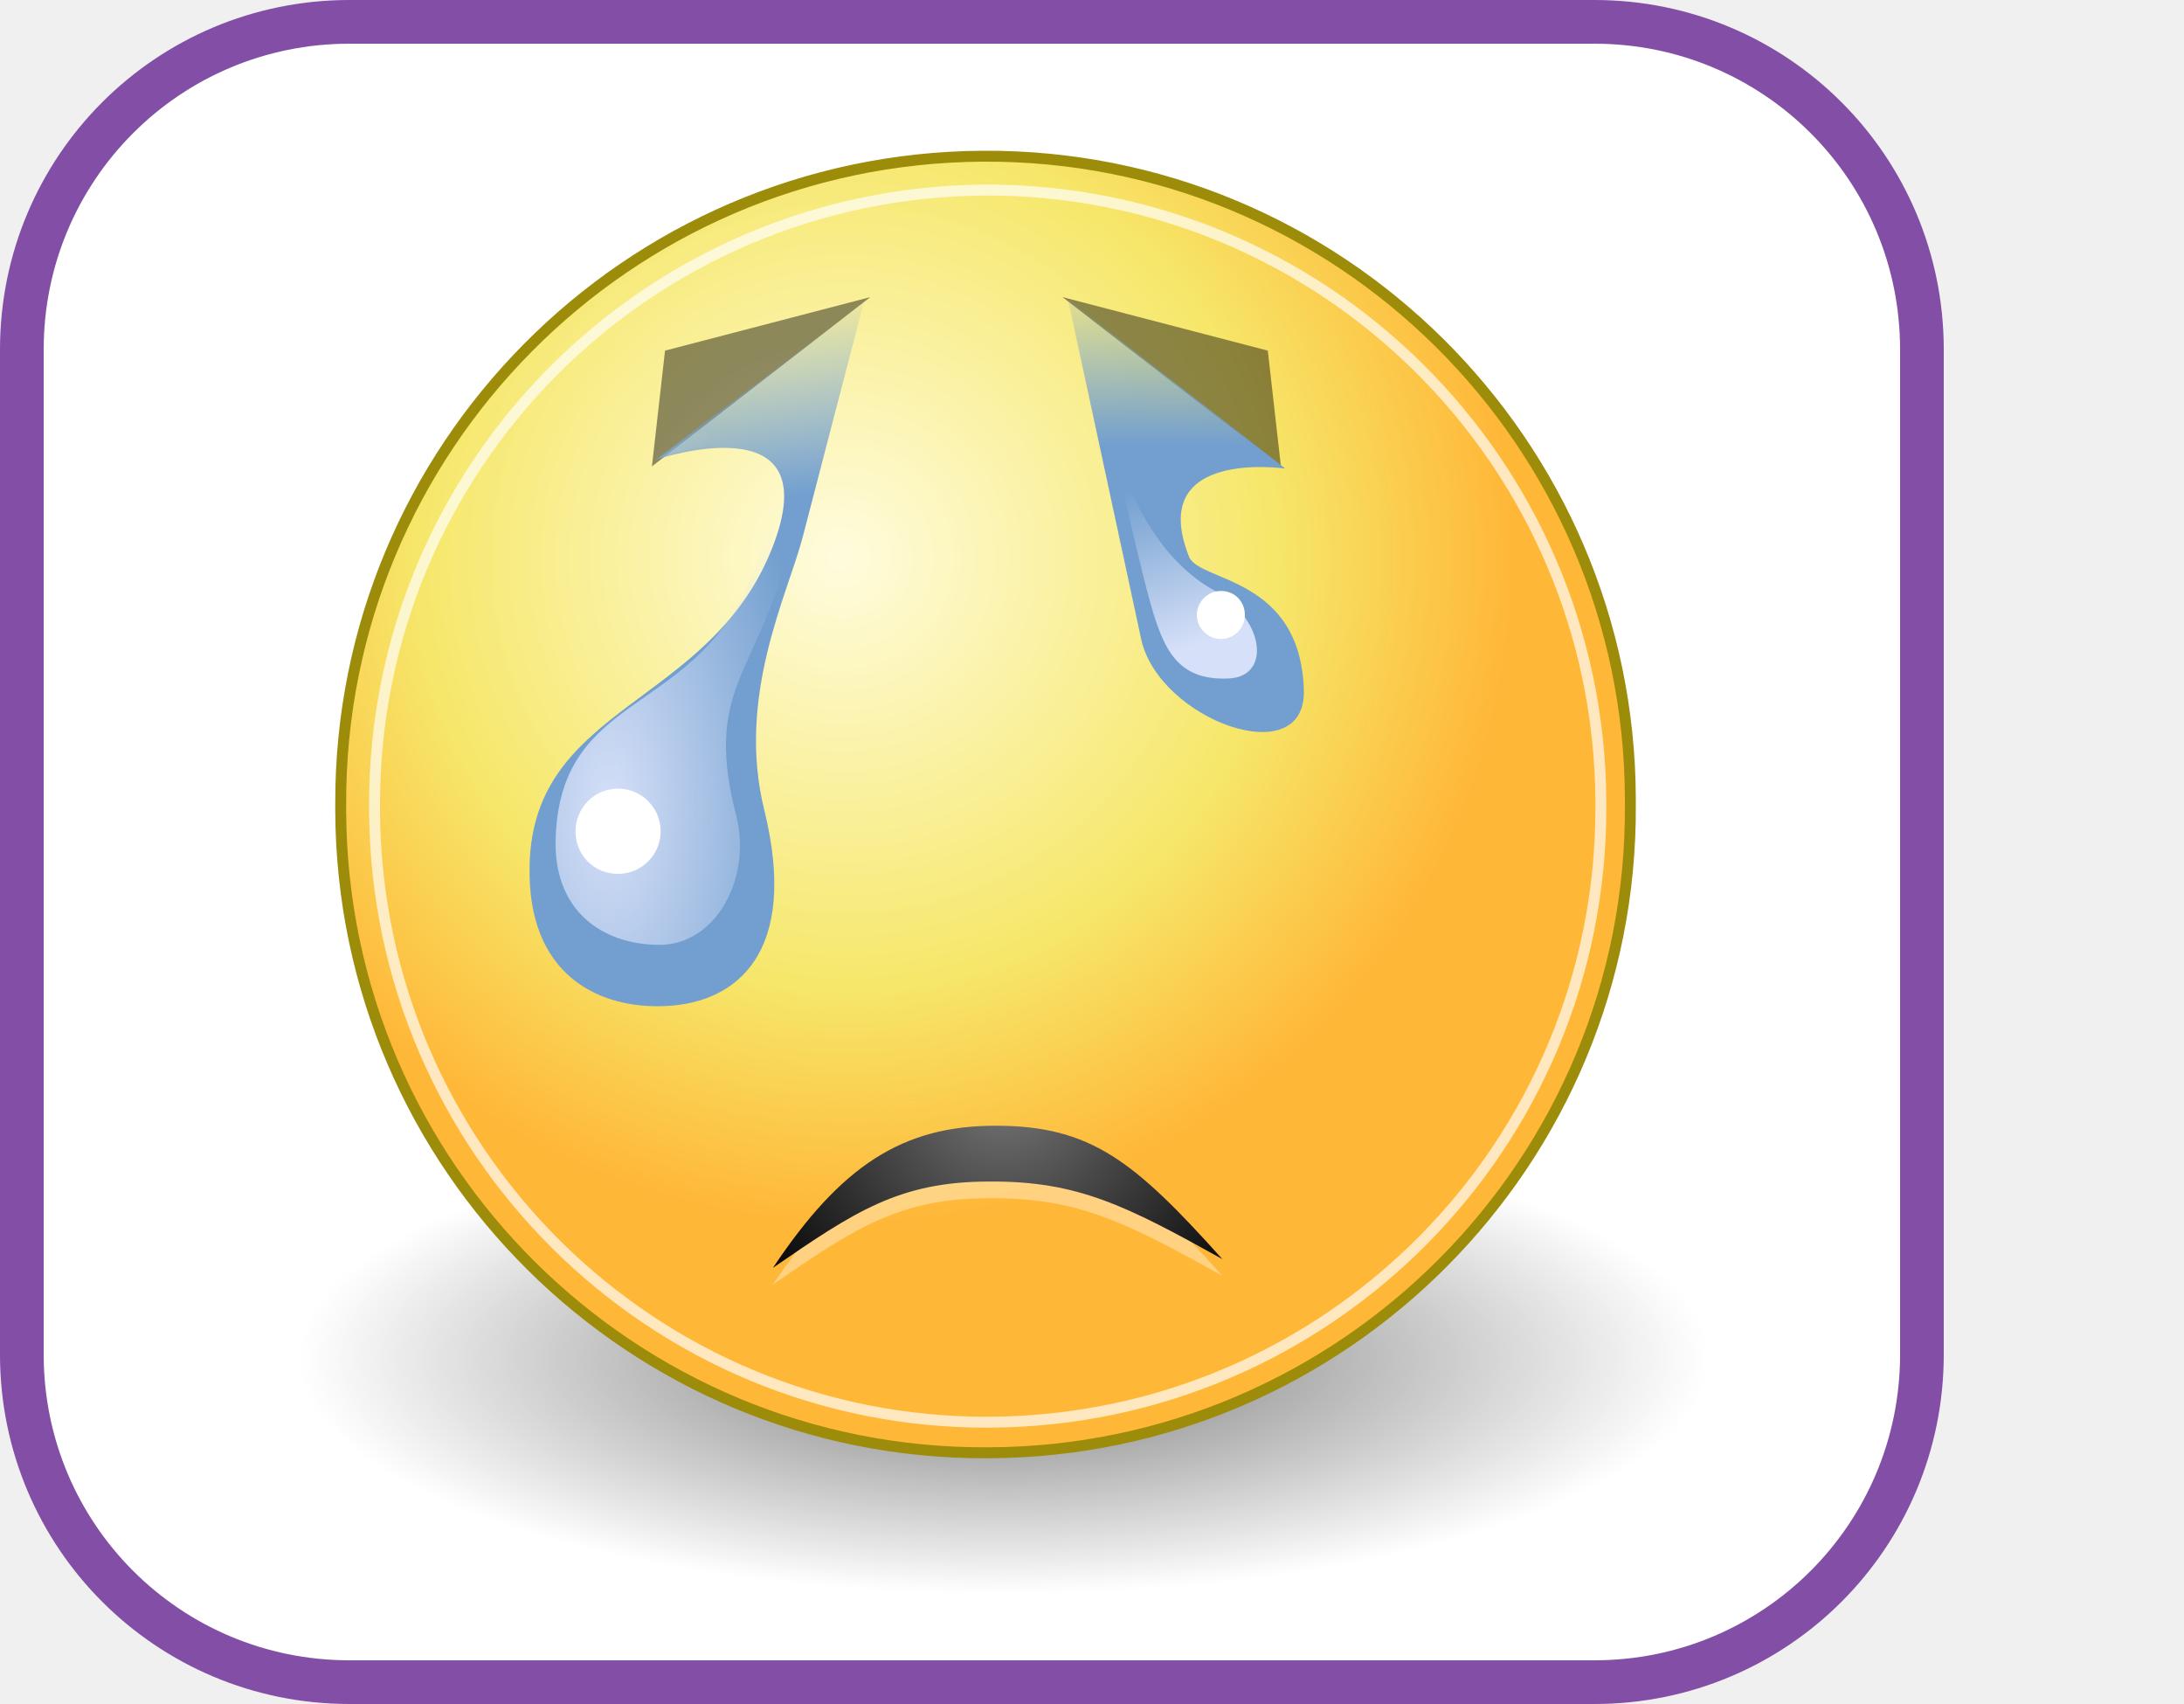
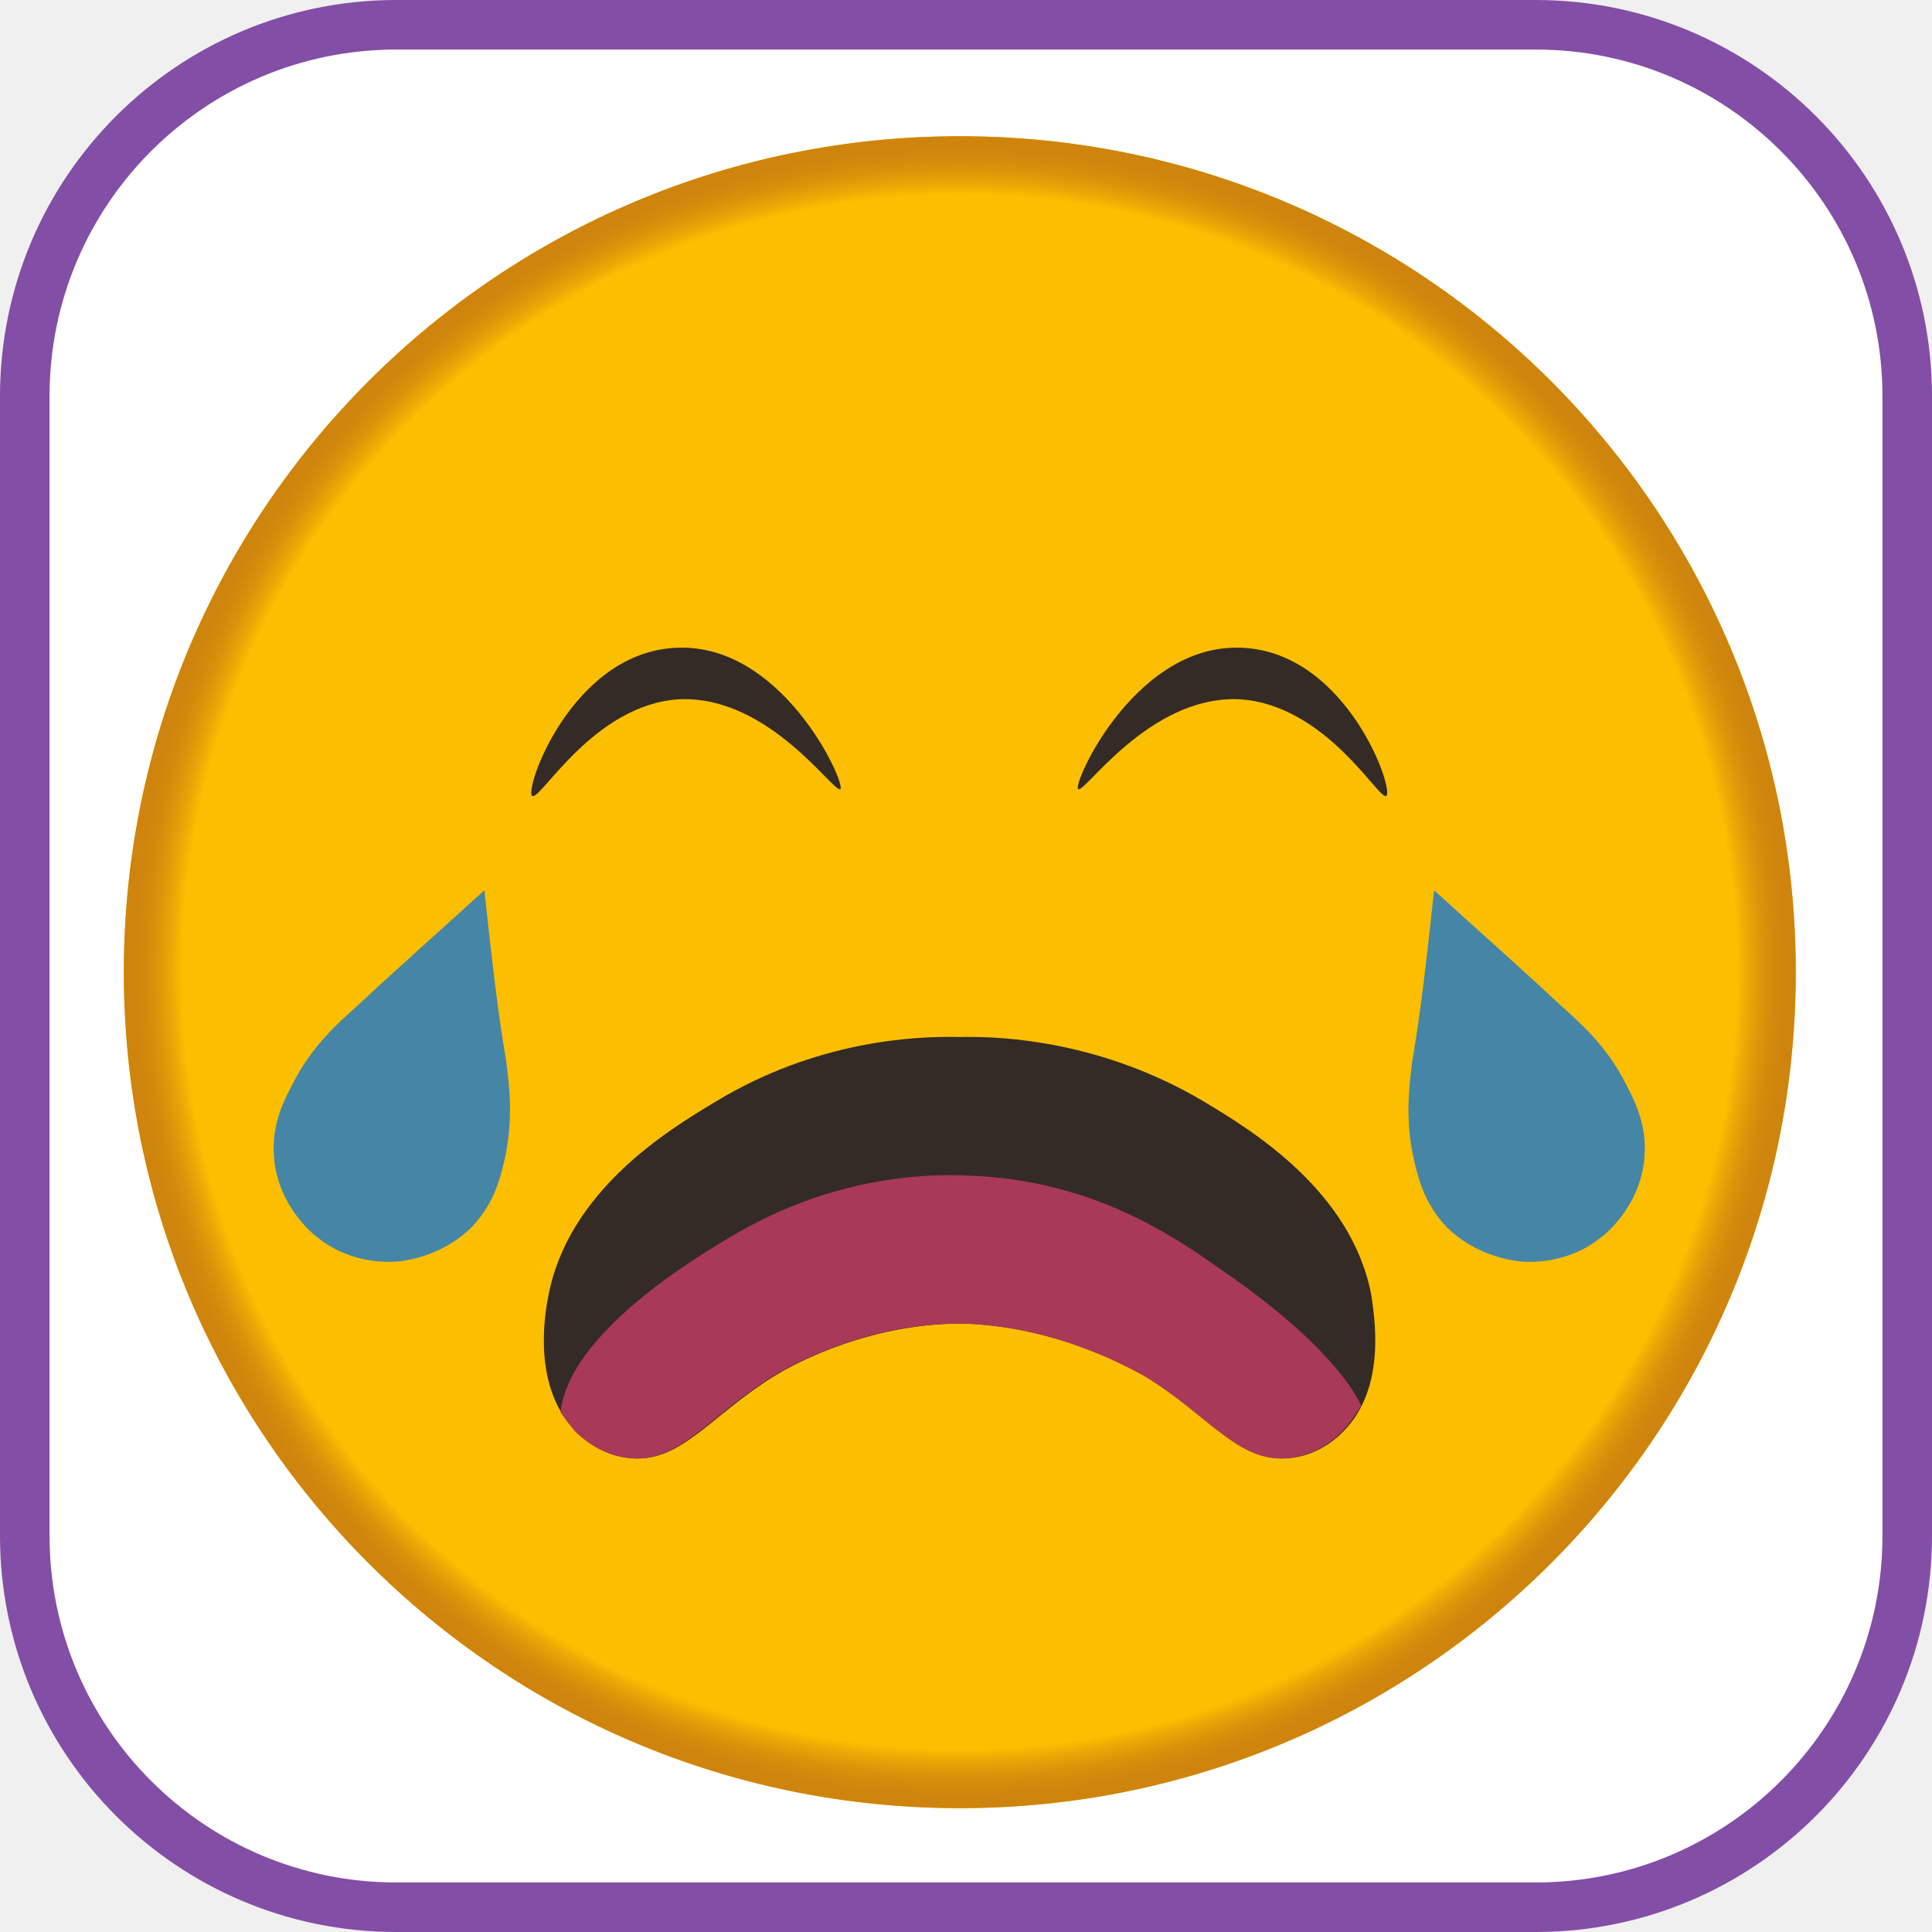
- <svg xmlns="http://www.w3.org/2000/svg" viewBox="0 0 200 156" version="1.1" id="Ebene_1" x="0px" y="0px" style="enable-background:new 0 0 178 156;" xml:space="preserve">
-   <style type="text/css">
- 	.st0{fill:#FFFFFF;stroke:#834EA5;stroke-width:4;}
- 	.st1{opacity:0.532;fill-rule:evenodd;clip-rule:evenodd;fill:url(#SVGID_1_);enable-background:new    ;}
- 	
- 		.st2{fill-rule:evenodd;clip-rule:evenodd;fill:url(#SVGID_00000150788324762433479860000002712756200006312352_);stroke:#9C8C0A;stroke-width:1;stroke-linecap:round;stroke-linejoin:round;stroke-miterlimit:8.332;}
- 	
- 		.st3{opacity:0.677;fill:none;stroke:#FFFFFF;stroke-width:1;stroke-linecap:round;stroke-linejoin:round;stroke-miterlimit:7.919;enable-background:new    ;}
- 	.st4{opacity:0.36;fill:#FFFFFF;enable-background:new    ;}
- 	.st5{fill:url(#SVGID_00000008841325942221970350000005272706145804597177_);}
- 	.st6{opacity:0.437;enable-background:new    ;}
- 	.st7{fill:url(#SVGID_00000085972193701930148120000006203949297131673738_);}
- 	.st8{fill:url(#SVGID_00000158011875665393816390000005585788864371440513_);}
- 	.st9{fill:#FFFFFF;}
- 	.st10{fill:url(#SVGID_00000085250913115391269400000007589655182099963035_);}
- 	.st11{fill:url(#SVGID_00000170997609436367081720000015673412603280996277_);}
- </style>
-   <path class="st0" d="M32,2h114c16.6,0,30,13.4,30,30v92c0,16.6-13.4,30-30,30H32c-16.6,0-30-13.4-30-30V32C2,15.4,15.4,2,32,2z" />
-   <radialGradient id="SVGID_1_" cx="91.905" cy="-104.073" r="64.526" gradientTransform="matrix(1 0 0 -0.3333 0 89.7135)" gradientUnits="userSpaceOnUse">
-     <stop offset="0" style="stop-color:#000000" />
-     <stop offset="1" style="stop-color:#000000;stop-opacity:0" />
-   </radialGradient>
-   <path class="st1" d="M156.4,124.4c0,11.9-28.9,21.5-64.5,21.5s-64.5-9.6-64.5-21.5s28.9-21.5,64.5-21.5S156.4,112.5,156.4,124.4z" />
-   <radialGradient id="SVGID_00000062169876077476639700000012193430750975111558_" cx="71.931" cy="114.098" r="29.136" fx="71.506" fy="114.212" gradientTransform="matrix(2.0831 0 0 -2.0831 -72.0039 288.9448)" gradientUnits="userSpaceOnUse">
-     <stop offset="0" style="stop-color:#FFFCDE" />
-     <stop offset="0.645" style="stop-color:#F6E76A" />
-     <stop offset="1" style="stop-color:#FFB738" />
-   </radialGradient>
-   <path style="fill-rule:evenodd;clip-rule:evenodd;fill:url(#SVGID_00000062169876077476639700000012193430750975111558_);stroke:#9C8C0A;stroke-width:1;stroke-linecap:round;stroke-linejoin:round;stroke-miterlimit:8.332;" d="  M149.3,73.7c0.2,32.6-26.2,59.2-58.8,59.3c-32.6,0.2-59.2-26.2-59.3-58.8c0-0.2,0-0.4,0-0.6C31.1,41.1,57.4,14.5,90,14.3  c32.6-0.2,59.2,26.2,59.3,58.8C149.3,73.3,149.3,73.5,149.3,73.7z" />
-   <path class="st3" d="M146.6,73.8c0.1,31-24.9,56.2-55.9,56.4s-56.2-24.9-56.4-55.9c0-0.2,0-0.4,0-0.5c-0.1-31,24.9-56.2,55.9-56.4  c31-0.1,56.2,24.9,56.4,55.9C146.6,73.4,146.6,73.6,146.6,73.8z" />
-   <g transform="matrix(.66378 0 0 .66378 8.2546 14.975)">
-     <path class="st4" d="M156.2,153.4c-12.2-13.6-18.2-18.4-31.3-18.4c-12.8,0-21.3,5.5-30.7,19.6c11.2-7.7,17.4-11.9,29.8-11.9   C136.2,142.6,142.9,146,156.2,153.4L156.2,153.4z" />
-     <radialGradient id="SVGID_00000165921344869770128790000006440224862618230704_" cx="138.447" cy="217.695" r="51.572" gradientTransform="matrix(0.8297 0 0 0.8297 11.278 -52.9998)" gradientUnits="userSpaceOnUse">
-       <stop offset="0" style="stop-color:#777777" />
-       <stop offset="1" style="stop-color:#000000" />
+ <svg xmlns="http://www.w3.org/2000/svg" viewBox="0 0 156 156" fill="none">
+   <rect x="2" y="2" width="152" height="152" rx="30" fill="white" stroke="#834EA5" stroke-width="4" />
+   <path d="M77.5 146C114.779 146 145 115.779 145 78.5C145 41.221 114.779 11 77.5 11C40.221 11 10 41.221 10 78.5C10 115.779 40.221 146 77.5 146Z" fill="#FCBE00" />
+   <path d="M77.5 11C40.214 11 10 41.214 10 78.5C10 115.786 40.214 146 77.5 146C114.786 146 145 115.786 145 78.5C145 41.214 114.786 11 77.5 11ZM77.5 111.378C59.316 111.378 44.622 96.684 44.622 78.5C44.622 60.316 59.316 45.622 77.5 45.622C95.684 45.622 110.378 60.316 110.378 78.5C110.378 96.684 95.592 111.378 77.5 111.378Z" fill="url(#paint0_radial_265_81)" />
+   <path d="M39.112 71.888C35.071 75.561 31.949 78.316 29.01 81.071C27.265 82.633 25.153 84.469 23.592 87.592C22.765 89.153 21.939 90.99 22.122 93.377C22.398 97.326 25.245 99.622 25.612 99.898C28.459 102.194 31.673 101.918 32.408 101.827C32.959 101.735 35.806 101.367 38.102 99.071C39.755 97.326 40.306 95.49 40.673 93.929C41.5 90.531 41.133 87.684 40.857 85.571C40.306 82.449 39.755 77.949 39.112 71.888Z" fill="#4586A7" />
+   <path d="M115.796 71.888C119.837 75.561 122.959 78.316 125.898 81.071C127.643 82.633 129.755 84.469 131.316 87.592C132.143 89.153 132.969 90.99 132.786 93.377C132.51 97.326 129.663 99.622 129.296 99.898C126.449 102.194 123.235 101.918 122.5 101.827C121.949 101.735 119.102 101.367 116.806 99.071C115.153 97.326 114.602 95.49 114.235 93.929C113.408 90.531 113.776 87.684 114.051 85.571C114.602 82.449 115.153 77.949 115.796 71.888Z" fill="#4586A7" />
+   <path d="M42.969 64.265C42.327 63.714 46.092 52.969 54.265 52.327C63.082 51.592 68.316 63.255 67.857 63.714C67.398 64.174 62.163 56.184 54.908 56.459C47.929 56.827 43.612 64.725 42.969 64.265Z" fill="#342B26" />
+   <path d="M111.939 64.265C112.582 63.714 108.816 52.969 100.643 52.327C91.827 51.592 86.592 63.255 87.051 63.714C87.51 64.174 92.745 56.184 100 56.459C107.071 56.827 111.388 64.725 111.939 64.265Z" fill="#342B26" />
+   <path d="M110.745 104.673C109.184 96.133 100.918 91.174 97.245 88.969C89.071 84.102 81.082 83.643 77.5 83.735C73.918 83.643 65.929 84.01 57.755 88.969C54.082 91.174 45.816 96.133 44.255 104.765C43.98 106.143 42.969 112.112 46.551 115.602C46.918 115.969 48.48 117.439 50.684 117.714C54.908 118.265 57.204 114.408 62.531 111.102C63.265 110.643 69.235 107.061 77.041 106.878C77.225 106.878 77.316 106.878 77.5 106.878C77.684 106.878 77.775 106.878 77.959 106.878C85.765 107.153 91.735 110.735 92.469 111.102C97.796 114.316 100.092 118.265 104.316 117.714C106.612 117.439 108.082 115.969 108.449 115.602C112.031 112.02 110.929 106.143 110.745 104.673Z" fill="#342B26" />
+   <path d="M98.531 102.469C94.765 99.806 88.337 95.398 78.602 94.939C68.316 94.388 61.061 98.612 58.49 100.173C56.194 101.551 45.908 107.704 45.265 114.041C45.633 114.592 46 115.051 46.459 115.602C46.827 115.969 48.388 117.439 50.592 117.714C54.816 118.265 57.112 114.408 62.439 111.102C63.173 110.643 69.143 107.061 76.949 106.878C77.133 106.878 77.225 106.878 77.408 106.878C77.592 106.878 77.684 106.878 77.867 106.878C85.674 107.153 91.643 110.735 92.378 111.102C97.704 114.316 100 118.265 104.224 117.714C106.52 117.439 107.99 115.969 108.357 115.602C109 114.959 109.459 114.224 109.918 113.49C107.531 108.714 100.551 103.847 98.531 102.469Z" fill="#A93958" />
+   <defs>
+     <radialGradient id="paint0_radial_265_81" cx="0" cy="0" r="1" gradientUnits="userSpaceOnUse" gradientTransform="translate(77.483 78.483) scale(67.483)">
+       <stop offset="0.936" stop-color="#FCBE00" />
+       <stop offset="0.949" stop-color="#ECA905" />
+       <stop offset="0.966" stop-color="#DB9509" />
+       <stop offset="0.983" stop-color="#D1880C" />
+       <stop offset="1" stop-color="#CE840D" />
    </radialGradient>
-     <path style="fill:url(#SVGID_00000165921344869770128790000006440224862618230704_);" d="M156.2,151.1   c-12.2-13.6-18.2-18.4-31.3-18.4c-12.8,0-21.3,5.5-30.7,19.6c11.2-7.7,17.4-11.9,29.8-11.9C136.2,140.3,142.9,143.7,156.2,151.1   L156.2,151.1z" />
-   </g>
-   <path class="st6" d="M79.7,27.2l-20,15.5l1.2-10.6L79.7,27.2z" />
-   <path class="st6" d="M97.3,27.2l20,15.5l-1.2-10.6L97.3,27.2z" />
-   <linearGradient id="SVGID_00000143596907827446176360000002254454932360929710_" gradientUnits="userSpaceOnUse" x1="62.709" y1="109.169" x2="60.13" y2="127.466" gradientTransform="matrix(1 0 0 -1 0 156)">
-     <stop offset="0" style="stop-color:#729FCF" />
-     <stop offset="1" style="stop-color:#729FCF;stop-opacity:0" />
-   </linearGradient>
-   <path style="fill:url(#SVGID_00000143596907827446176360000002254454932360929710_);" d="M79.1,27.7c0,0-4.1,15.7-5.6,21.5  c-1.4,5.3-6.1,14.6-3.5,25c3.2,13.1-2.6,17.6-9,17.9c-5.9,0.3-12.8-2.6-12.5-13c0.4-14.6,16.5-14.5,22.2-28.9  C76.1,36.6,60,42.1,60,42.1L79.1,27.7z" />
-   <radialGradient id="SVGID_00000106846376499559905460000003869503993103227060_" cx="52.211" cy="105.895" r="14.102" gradientTransform="matrix(1.3699 0 0 -2.845 -15.7813 375.369)" gradientUnits="userSpaceOnUse">
-     <stop offset="0" style="stop-color:#D6E0F8" />
-     <stop offset="1" style="stop-color:#D6E0F8;stop-opacity:0" />
-   </radialGradient>
-   <path style="fill:url(#SVGID_00000106846376499559905460000003869503993103227060_);" d="M78.5,28c0,0-3.9,14.7-6.8,24.3  s-7.1,11.4-4.3,22.3c1.5,5.7-1.8,11.9-7,11.9c-5.3,0-9.9-3.2-9.5-10.1c0.6-12.8,12.1-11,17.5-22.6c8.7-18.8-8.1-11.8-8.1-11.8  S78.5,28,78.5,28z" />
-   <path class="st9" d="M60.5,76.1c0,2.1-1.7,3.9-3.9,3.9s-3.9-1.7-3.9-3.9l0,0c0-2.1,1.7-3.9,3.9-3.9S60.5,74,60.5,76.1L60.5,76.1z" />
-   <linearGradient id="SVGID_00000080889695787776929110000013222251766711039408_" gradientUnits="userSpaceOnUse" x1="108.575" y1="115.214" x2="108.575" y2="131.125" gradientTransform="matrix(1 0 0 -1 0 156)">
-     <stop offset="0" style="stop-color:#729FCF" />
-     <stop offset="1" style="stop-color:#729FCF;stop-opacity:0" />
-   </linearGradient>
-   <path style="fill:url(#SVGID_00000080889695787776929110000013222251766711039408_);" d="M97.8,27.4c0,0,5.4,25,6.7,31.1  c1.6,7.4,15.1,12.3,14.9,4.7c-0.3-10.4-9.5-9.9-10.5-12.2c-4-10,8.8-8.1,8.8-8.1S97.8,27.4,97.8,27.4z" />
-   <linearGradient id="SVGID_00000072252534558073266430000005142196095588486805_" gradientUnits="userSpaceOnUse" x1="110.706" y1="97.456" x2="105.6" y2="111.919" gradientTransform="matrix(1 0 0 -1 0 156)">
-     <stop offset="0" style="stop-color:#D6E0F8" />
-     <stop offset="1" style="stop-color:#D6E0F8;stop-opacity:0" />
-   </linearGradient>
-   <path style="fill:url(#SVGID_00000072252534558073266430000005142196095588486805_);" d="M101.3,37.8c0,0,3.3,15.6,4.6,19.2  c1,2.9,2.4,5.4,6.8,5.1c3.7-0.3,3.1-5.5-1.6-8.1C103.4,49.7,101.3,38.1,101.3,37.8L101.3,37.8z" />
-   <path class="st9" d="M114,56.3c0,1.2-1,2.2-2.2,2.2c-1.2,0-2.2-1-2.2-2.2l0,0c0-1.2,1-2.2,2.2-2.2C113.1,54.1,114,55.1,114,56.3  L114,56.3z" />
+   </defs>
</svg>
